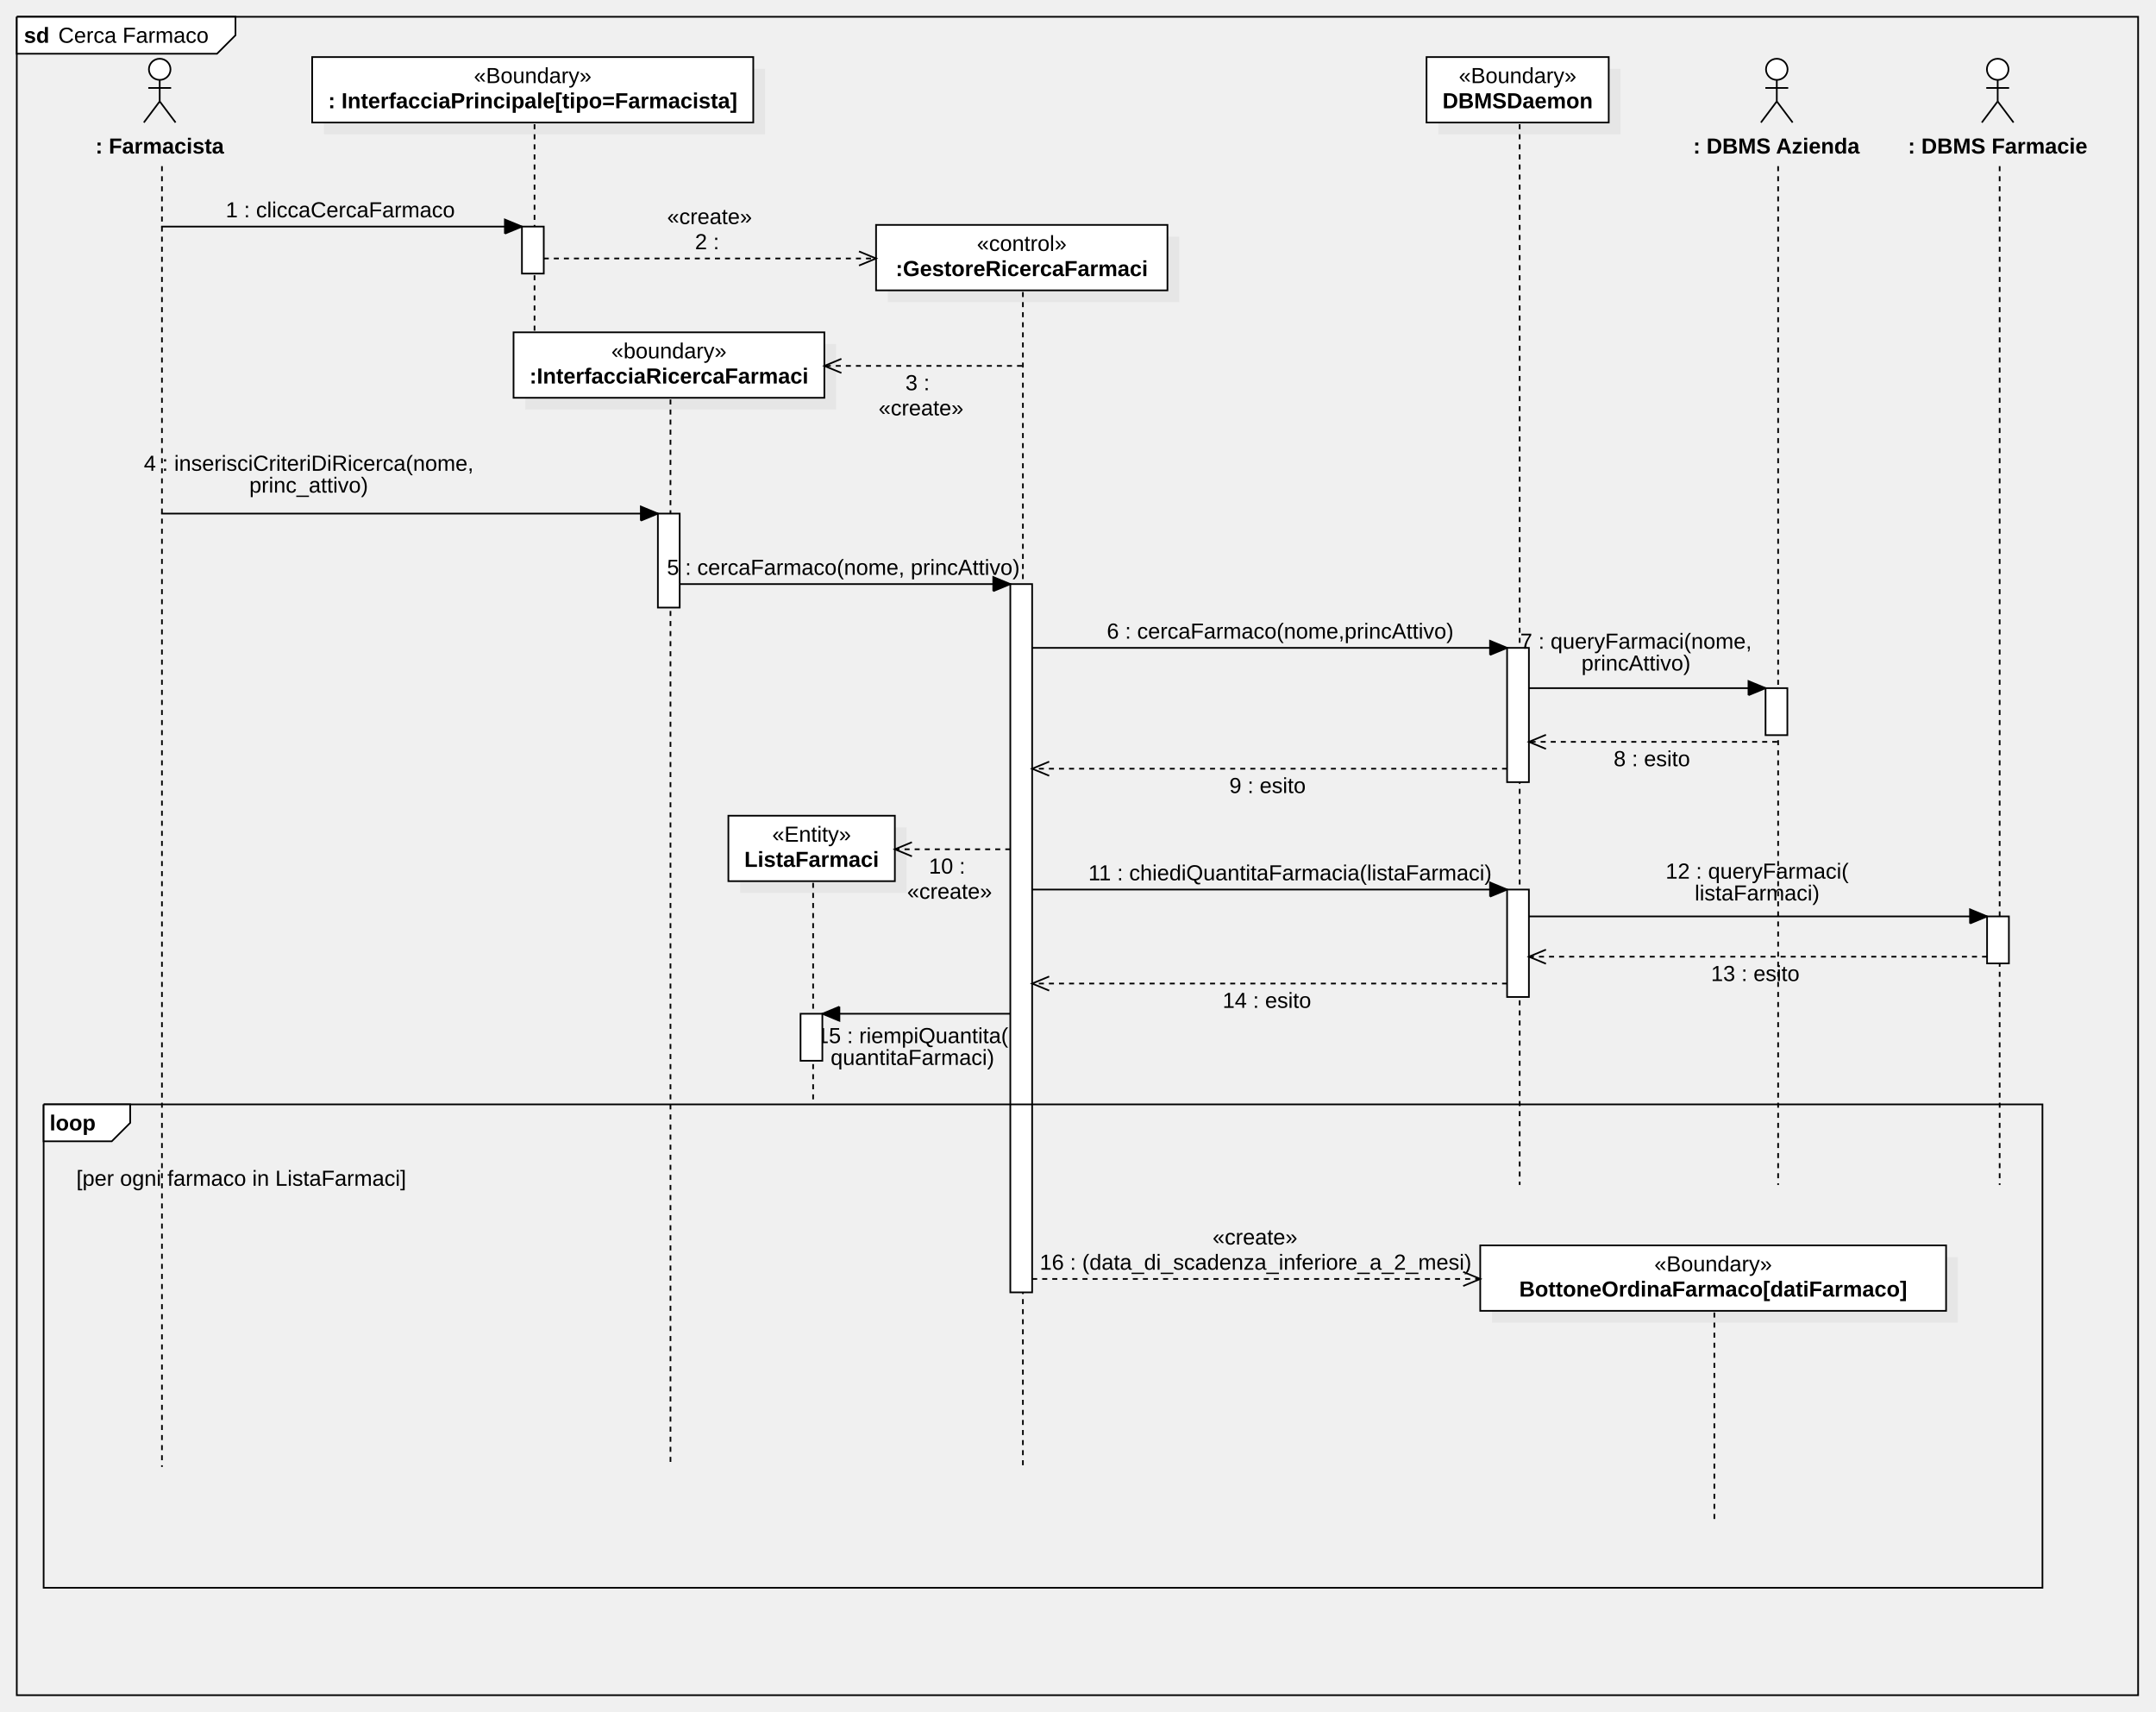
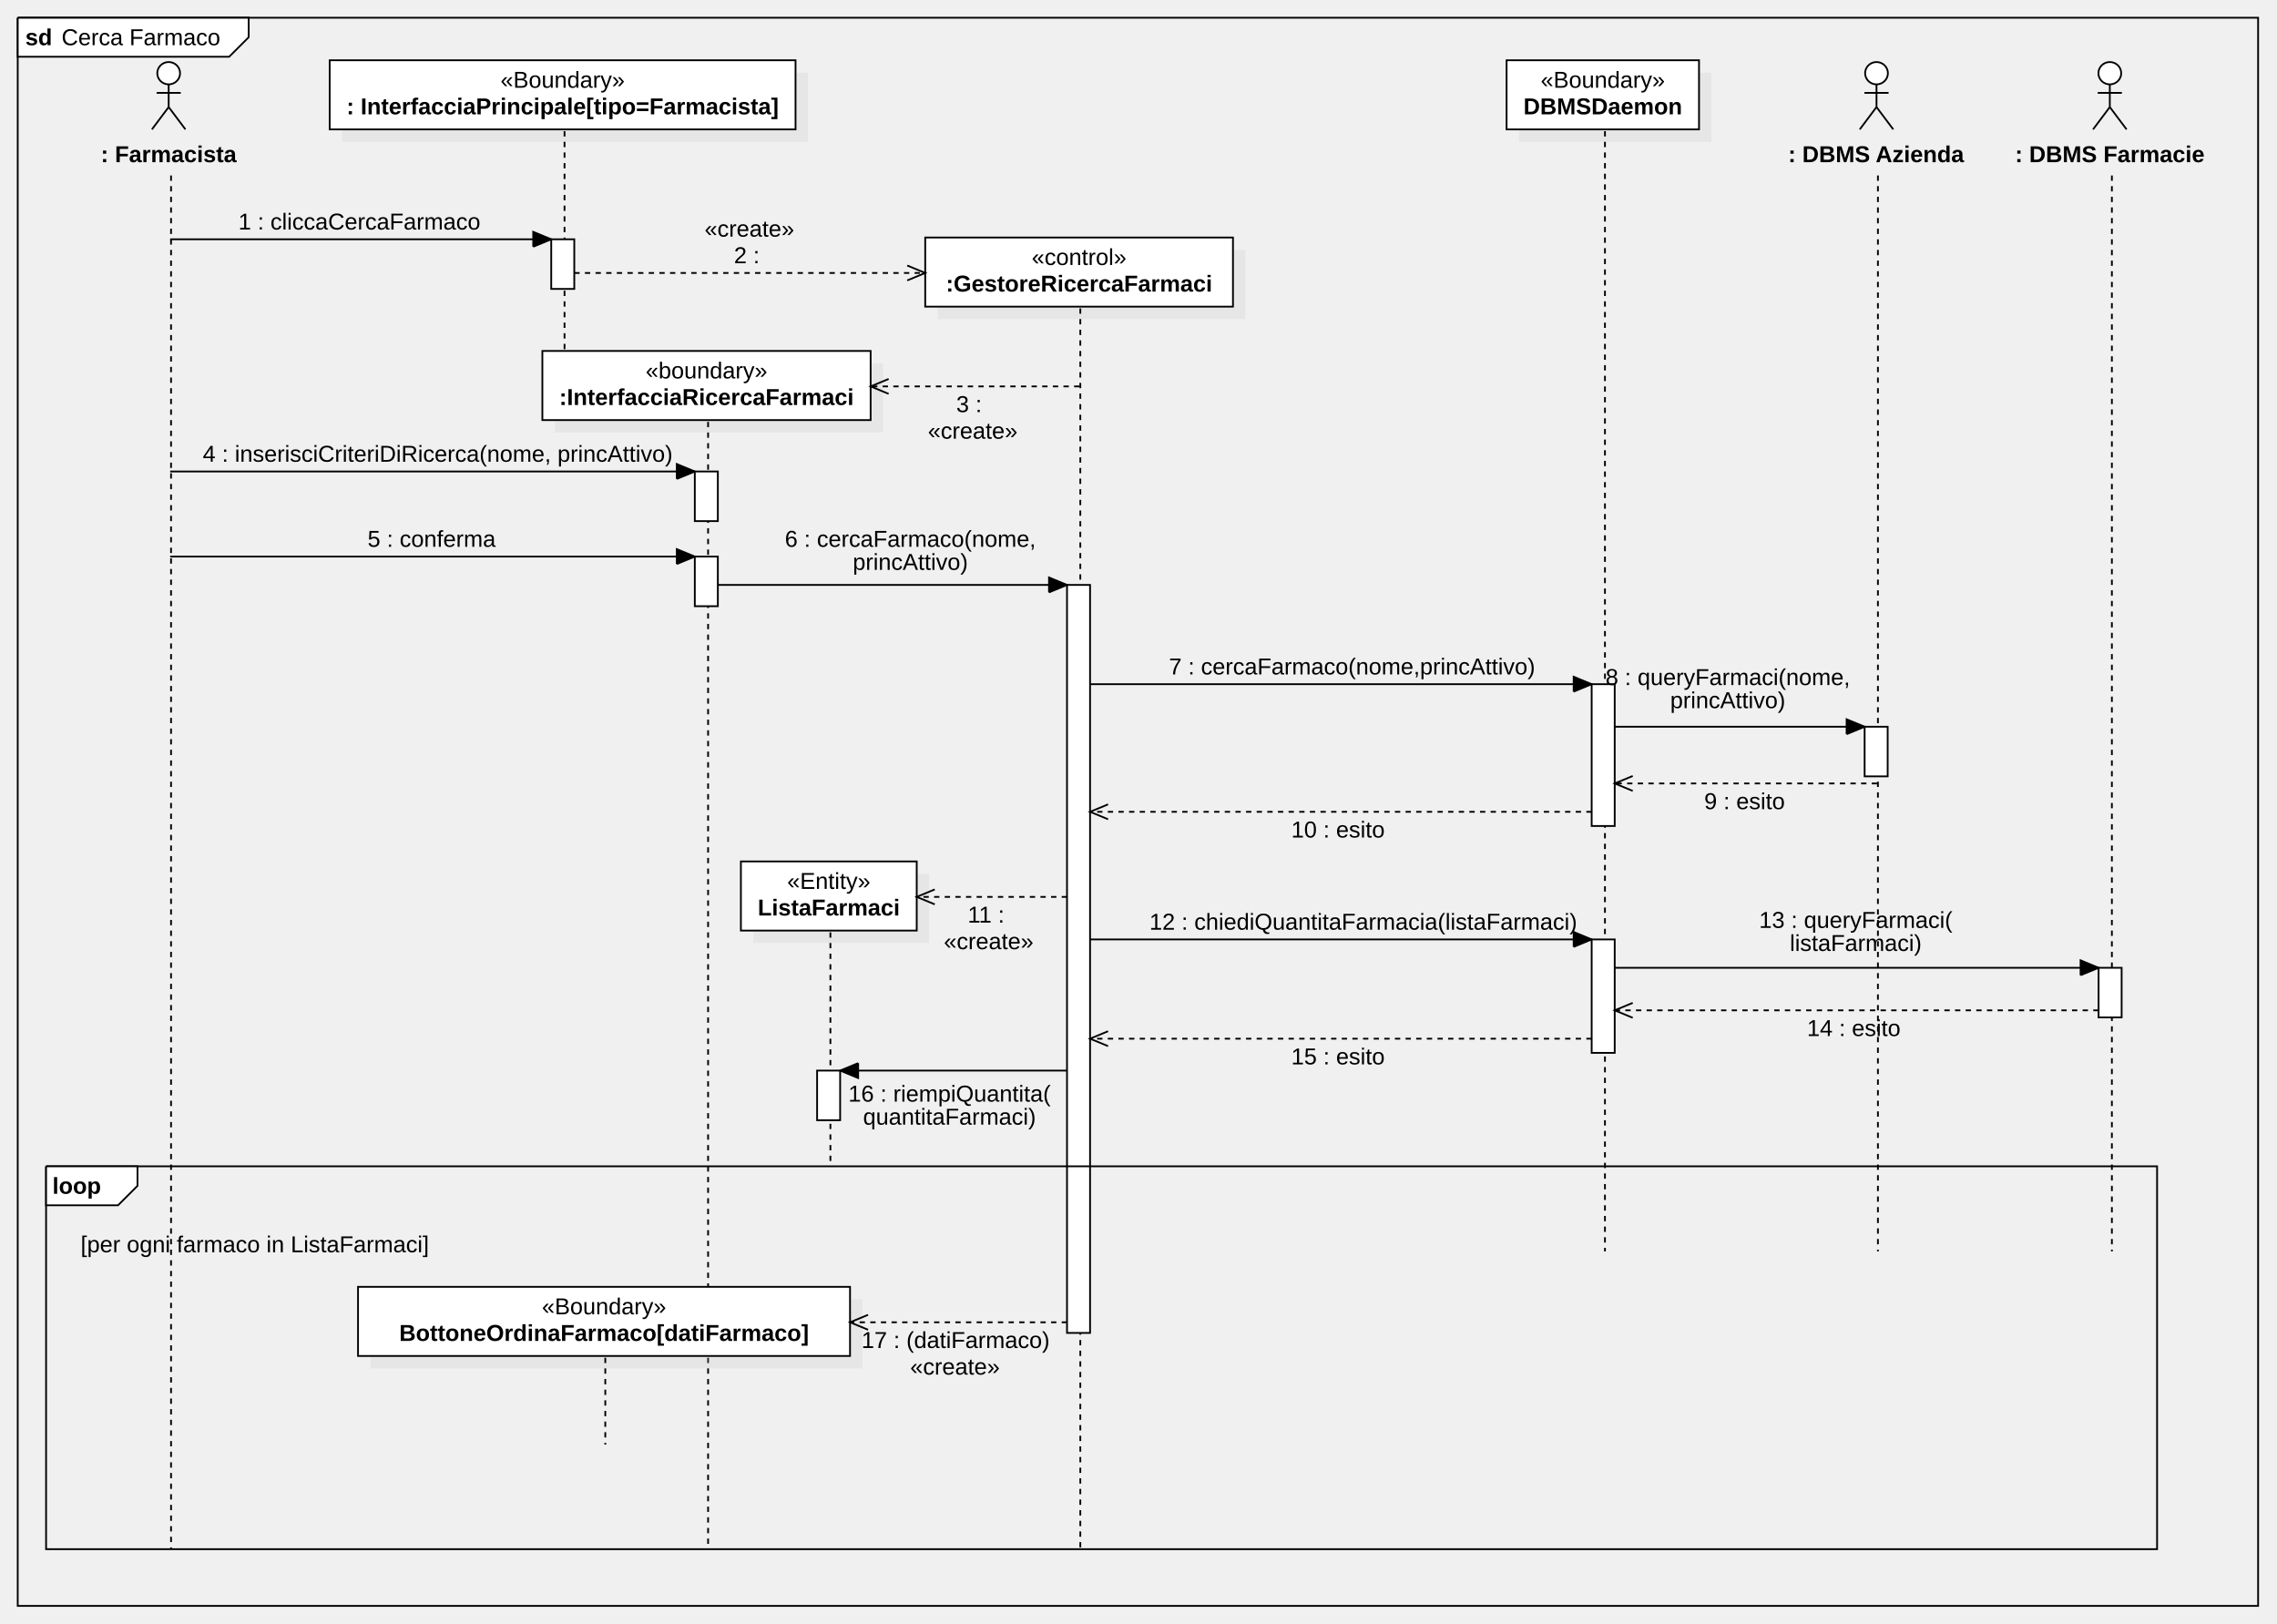
- <svg xmlns="http://www.w3.org/2000/svg" height="1020" version="1.1" width="1284.656">
+ <svg xmlns="http://www.w3.org/2000/svg" height="916" version="1.1" width="1284.656">
  <defs />
  <g>
    <g transform="translate(2,-6) scale(1,1)">
-       <path d="M 8 16 L 1272 16 L 1272 1016 L 8 1016 L 8 16" fill="none" stroke="#000000" stroke-miterlimit="10" />
+       <path d="M 8 16 L 1272 16 L 1272 912 L 8 912 L 8 16" fill="none" stroke="#000000" stroke-miterlimit="10" />
    </g>
    <g transform="translate(2,-6) scale(1,1)">
      <path d="M 8 16 L 8 38 L 127.308 38 L 138.308 27 L 138.308 16 L 8 16" fill="#ffffff" stroke="none" />
    </g>
    <g transform="translate(2,-6) scale(1,1)">
      <path d="M 8 16 L 8 38 L 127.308 38 L 138.308 27 L 138.308 16 L 8 16 L 8 16" fill="none" stroke="#000000" stroke-miterlimit="10" />
    </g>
    <g transform="translate(2,-6) scale(1,1)">
      <g>
        <path fill="none" stroke="none" />
        <text fill="#000000" font-family="Arial" font-size="13px" font-style="normal" font-weight="normal" stroke="none" text-decoration="none" x="32.73" y="31.5">Cerca Farmaco</text>
      </g>
    </g>
    <g transform="translate(2,-6) scale(1,1)">
      <g>
        <path fill="none" stroke="none" />
        <text fill="#000000" font-family="Arial" font-size="13px" font-style="normal" font-weight="bold" stroke="none" text-decoration="none" x="12.28" y="31.5">sd</text>
      </g>
    </g>
    <g transform="translate(2,-6) scale(1,1)">
      <rect fill="#C0C0C0" height="39" opacity="0.2" stroke="none" width="262.833" x="191" y="47" />
    </g>
    <g transform="translate(2,-6) scale(1,1)">
      <rect fill="#ffffff" height="39" stroke="none" width="262.833" x="184" y="40" />
    </g>
    <g transform="translate(2,-6) scale(1,1)">
      <path d="M 184 40 L 446.833 40 L 446.833 79 L 184 79 L 184 40 Z Z" fill="none" stroke="#000000" stroke-miterlimit="10" />
    </g>
    <g transform="translate(2,-6) scale(1,1)">
      <g>
        <path fill="none" stroke="none" />
        <text fill="#000000" font-family="Arial" font-size="13px" font-style="normal" font-weight="normal" stroke="none" text-decoration="none" x="280.361" y="55.5">«Boundary»</text>
      </g>
    </g>
    <g transform="translate(2,-6) scale(1,1)">
      <g>
        <path fill="none" stroke="none" />
        <text fill="#000000" font-family="Arial" font-size="13px" font-style="normal" font-weight="bold" stroke="none" text-decoration="none" x="193.5" y="70.5">: InterfacciaPrincipale[tipo=Farmacista]</text>
      </g>
    </g>
    <g transform="translate(2,-6) scale(1,1)">
      <path d="M 316.5 80 L 316.5 239" fill="none" stroke="#000000" stroke-dasharray="3" stroke-miterlimit="10" />
    </g>
    <g transform="translate(2,-6) scale(1,1)">
      <path d="M 86.734 47.3 C 86.734 43.821 89.613 41 93.164 41 C 96.714 41 99.593 43.821 99.593 47.3 C 99.593 50.779 96.714 53.6 93.164 53.6 C 89.613 53.6 86.734 50.779 86.734 47.3 Z" fill="#ffffff" stroke="none" />
    </g>
    <g transform="translate(2,-6) scale(1,1)">
      <path d="M 86.734 47.3 C 86.734 43.821 89.613 41 93.164 41 C 96.714 41 99.593 43.821 99.593 47.3 C 99.593 50.779 96.714 53.6 93.164 53.6 C 89.613 53.6 86.734 50.779 86.734 47.3 Z" fill="none" stroke="#000000" stroke-miterlimit="10" />
    </g>
    <g transform="translate(2,-6) scale(1,1)">
      <path d="M 93.164 53.6 L 93.164 66.4" fill="none" stroke="#000000" stroke-miterlimit="10" />
    </g>
    <g transform="translate(2,-6) scale(1,1)">
      <path d="M 86.356 58.4 L 99.971 58.4" fill="none" stroke="#000000" stroke-miterlimit="10" />
    </g>
    <g transform="translate(2,-6) scale(1,1)">
      <path d="M 93.164 66.4 L 83.709 79" fill="none" stroke="#000000" stroke-miterlimit="10" />
    </g>
    <g transform="translate(2,-6) scale(1,1)">
      <path d="M 93.164 66.4 L 102.618 79" fill="none" stroke="#000000" stroke-miterlimit="10" />
    </g>
    <g transform="translate(2,-6) scale(1,1)">
      <g>
        <path fill="none" stroke="none" />
        <text fill="#000000" font-family="Arial" font-size="13px" font-style="normal" font-weight="bold" stroke="none" text-decoration="none" x="54.868" y="97.5">: Farmacista</text>
      </g>
    </g>
    <g transform="translate(2,-6) scale(1,1)">
      <path d="M 94.5 105 L 94.5 880" fill="none" stroke="#000000" stroke-dasharray="3" stroke-miterlimit="10" />
    </g>
    <g transform="translate(2,-6) scale(1,1)">
      <rect fill="#C0C0C0" height="39" opacity="0.2" stroke="none" width="173.629" x="527" y="147" />
    </g>
    <g transform="translate(2,-6) scale(1,1)">
      <rect fill="#ffffff" height="39" stroke="none" width="173.629" x="520" y="140" />
    </g>
    <g transform="translate(2,-6) scale(1,1)">
      <path d="M 520 140 L 693.629 140 L 693.629 179 L 520 179 L 520 140 Z Z" fill="none" stroke="#000000" stroke-miterlimit="10" />
    </g>
    <g transform="translate(2,-6) scale(1,1)">
      <g>
        <path fill="none" stroke="none" />
        <text fill="#000000" font-family="Arial" font-size="13px" font-style="normal" font-weight="normal" stroke="none" text-decoration="none" x="580.075" y="155.5">«control»</text>
      </g>
    </g>
    <g transform="translate(2,-6) scale(1,1)">
      <g>
        <path fill="none" stroke="none" />
        <text fill="#000000" font-family="Arial" font-size="13px" font-style="normal" font-weight="bold" stroke="none" text-decoration="none" x="531.665" y="170.5">:GestoreRicercaFarmaci</text>
      </g>
    </g>
    <g transform="translate(2,-6) scale(1,1)">
      <path d="M 607.5 180 L 607.5 880" fill="none" stroke="#000000" stroke-dasharray="3" stroke-miterlimit="10" />
    </g>
    <g transform="translate(2,-6) scale(1,1)">
      <rect fill="#C0C0C0" height="39" opacity="0.2" stroke="none" width="185.201" x="311" y="211" />
    </g>
    <g transform="translate(2,-6) scale(1,1)">
      <rect fill="#ffffff" height="39" stroke="none" width="185.201" x="304" y="204" />
    </g>
    <g transform="translate(2,-6) scale(1,1)">
      <path d="M 304 204 L 489.201 204 L 489.201 243 L 304 243 L 304 204 Z Z" fill="none" stroke="#000000" stroke-miterlimit="10" />
    </g>
    <g transform="translate(2,-6) scale(1,1)">
      <g>
        <path fill="none" stroke="none" />
        <text fill="#000000" font-family="Arial" font-size="13px" font-style="normal" font-weight="normal" stroke="none" text-decoration="none" x="362.266" y="219.5">«boundary»</text>
      </g>
    </g>
    <g transform="translate(2,-6) scale(1,1)">
      <g>
        <path fill="none" stroke="none" />
        <text fill="#000000" font-family="Arial" font-size="13px" font-style="normal" font-weight="bold" stroke="none" text-decoration="none" x="313.5" y="234.5">:InterfacciaRicercaFarmaci</text>
      </g>
    </g>
    <g transform="translate(2,-6) scale(1,1)">
      <path d="M 397.5 244 L 397.5 880" fill="none" stroke="#000000" stroke-dasharray="3" stroke-miterlimit="10" />
    </g>
    <g transform="translate(2,-6) scale(1,1)">
      <path d="M 1050.275 47.3 C 1050.275 43.821 1053.153 41 1056.704 41 C 1060.254 41 1063.133 43.821 1063.133 47.3 C 1063.133 50.779 1060.254 53.6 1056.704 53.6 C 1053.153 53.6 1050.275 50.779 1050.275 47.3 Z" fill="#ffffff" stroke="none" />
    </g>
    <g transform="translate(2,-6) scale(1,1)">
      <path d="M 1050.275 47.3 C 1050.275 43.821 1053.153 41 1056.704 41 C 1060.254 41 1063.133 43.821 1063.133 47.3 C 1063.133 50.779 1060.254 53.6 1056.704 53.6 C 1053.153 53.6 1050.275 50.779 1050.275 47.3 Z" fill="none" stroke="#000000" stroke-miterlimit="10" />
    </g>
    <g transform="translate(2,-6) scale(1,1)">
      <path d="M 1056.704 53.6 L 1056.704 66.4" fill="none" stroke="#000000" stroke-miterlimit="10" />
    </g>
    <g transform="translate(2,-6) scale(1,1)">
      <path d="M 1049.896 58.4 L 1063.511 58.4" fill="none" stroke="#000000" stroke-miterlimit="10" />
    </g>
    <g transform="translate(2,-6) scale(1,1)">
      <path d="M 1056.704 66.4 L 1047.249 79" fill="none" stroke="#000000" stroke-miterlimit="10" />
    </g>
    <g transform="translate(2,-6) scale(1,1)">
      <path d="M 1056.704 66.4 L 1066.158 79" fill="none" stroke="#000000" stroke-miterlimit="10" />
    </g>
    <g transform="translate(2,-6) scale(1,1)">
      <g>
        <path fill="none" stroke="none" />
        <text fill="#000000" font-family="Arial" font-size="13px" font-style="normal" font-weight="bold" stroke="none" text-decoration="none" x="1006.868" y="97.5">: DBMS Azienda</text>
      </g>
    </g>
    <g transform="translate(2,-6) scale(1,1)">
      <path d="M 1057.5 105 L 1057.5 712" fill="none" stroke="#000000" stroke-dasharray="3" stroke-miterlimit="10" />
    </g>
    <g transform="translate(2,-6) scale(1,1)">
      <path d="M 1181.899 47.3 C 1181.899 43.821 1184.777 41 1188.328 41 C 1191.879 41 1194.757 43.821 1194.757 47.3 C 1194.757 50.779 1191.879 53.6 1188.328 53.6 C 1184.777 53.6 1181.899 50.779 1181.899 47.3 Z" fill="#ffffff" stroke="none" />
    </g>
    <g transform="translate(2,-6) scale(1,1)">
      <path d="M 1181.899 47.3 C 1181.899 43.821 1184.777 41 1188.328 41 C 1191.879 41 1194.757 43.821 1194.757 47.3 C 1194.757 50.779 1191.879 53.6 1188.328 53.6 C 1184.777 53.6 1181.899 50.779 1181.899 47.3 Z" fill="none" stroke="#000000" stroke-miterlimit="10" />
    </g>
    <g transform="translate(2,-6) scale(1,1)">
      <path d="M 1188.328 53.6 L 1188.328 66.4" fill="none" stroke="#000000" stroke-miterlimit="10" />
    </g>
    <g transform="translate(2,-6) scale(1,1)">
      <path d="M 1181.521 58.4 L 1195.135 58.4" fill="none" stroke="#000000" stroke-miterlimit="10" />
    </g>
    <g transform="translate(2,-6) scale(1,1)">
      <path d="M 1188.328 66.4 L 1178.874 79" fill="none" stroke="#000000" stroke-miterlimit="10" />
    </g>
    <g transform="translate(2,-6) scale(1,1)">
      <path d="M 1188.328 66.4 L 1197.783 79" fill="none" stroke="#000000" stroke-miterlimit="10" />
    </g>
    <g transform="translate(2,-6) scale(1,1)">
      <g>
        <path fill="none" stroke="none" />
        <text fill="#000000" font-family="Arial" font-size="13px" font-style="normal" font-weight="bold" stroke="none" text-decoration="none" x="1134.868" y="97.5">: DBMS Farmacie</text>
      </g>
    </g>
    <g transform="translate(2,-6) scale(1,1)">
      <path d="M 1189.5 105 L 1189.5 712" fill="none" stroke="#000000" stroke-dasharray="3" stroke-miterlimit="10" />
    </g>
    <g transform="translate(2,-6) scale(1,1)">
      <rect fill="#C0C0C0" height="39" opacity="0.2" stroke="none" width="108.565" x="855" y="47" />
    </g>
    <g transform="translate(2,-6) scale(1,1)">
      <rect fill="#ffffff" height="39" stroke="none" width="108.565" x="848" y="40" />
    </g>
    <g transform="translate(2,-6) scale(1,1)">
      <path d="M 848 40 L 956.565 40 L 956.565 79 L 848 79 L 848 40 Z Z" fill="none" stroke="#000000" stroke-miterlimit="10" />
    </g>
    <g transform="translate(2,-6) scale(1,1)">
      <g>
        <path fill="none" stroke="none" />
        <text fill="#000000" font-family="Arial" font-size="13px" font-style="normal" font-weight="normal" stroke="none" text-decoration="none" x="867.228" y="55.5">«Boundary»</text>
      </g>
    </g>
    <g transform="translate(2,-6) scale(1,1)">
      <g>
        <path fill="none" stroke="none" />
        <text fill="#000000" font-family="Arial" font-size="13px" font-style="normal" font-weight="bold" stroke="none" text-decoration="none" x="857.5" y="70.5">DBMSDaemon</text>
      </g>
    </g>
    <g transform="translate(2,-6) scale(1,1)">
      <path d="M 903.5 80 L 903.5 712" fill="none" stroke="#000000" stroke-dasharray="3" stroke-miterlimit="10" />
    </g>
    <g transform="translate(2,-6) scale(1,1)">
-       <rect fill="#C0C0C0" height="39" opacity="0.2" stroke="none" width="99.203" x="439" y="499" />
-     </g>
-     <g transform="translate(2,-6) scale(1,1)">
-       <rect fill="#ffffff" height="39" stroke="none" width="99.203" x="432" y="492" />
-     </g>
-     <g transform="translate(2,-6) scale(1,1)">
-       <path d="M 432 492 L 531.203 492 L 531.203 531 L 432 531 L 432 492 Z Z" fill="none" stroke="#000000" stroke-miterlimit="10" />
-     </g>
-     <g transform="translate(2,-6) scale(1,1)">
-       <g>
-         <path fill="none" stroke="none" />
-         <text fill="#000000" font-family="Arial" font-size="13px" font-style="normal" font-weight="normal" stroke="none" text-decoration="none" x="458.115" y="507.5">«Entity»</text>
-       </g>
-     </g>
-     <g transform="translate(2,-6) scale(1,1)">
-       <g>
-         <path fill="none" stroke="none" />
-         <text fill="#000000" font-family="Arial" font-size="13px" font-style="normal" font-weight="bold" stroke="none" text-decoration="none" x="441.5" y="522.5">ListaFarmaci</text>
-       </g>
-     </g>
-     <g transform="translate(2,-6) scale(1,1)">
-       <path d="M 482.5 532 L 482.5 664" fill="none" stroke="#000000" stroke-dasharray="3" stroke-miterlimit="10" />
-     </g>
-     <g transform="translate(2,-6) scale(1,1)">
-       <rect fill="#C0C0C0" height="39" opacity="0.2" stroke="none" width="277.578" x="887" y="755" />
-     </g>
-     <g transform="translate(2,-6) scale(1,1)">
-       <rect fill="#ffffff" height="39" stroke="none" width="277.578" x="880" y="748" />
-     </g>
-     <g transform="translate(2,-6) scale(1,1)">
-       <path d="M 880 748 L 1157.578 748 L 1157.578 787 L 880 787 L 880 748 Z Z" fill="none" stroke="#000000" stroke-miterlimit="10" />
-     </g>
-     <g transform="translate(2,-6) scale(1,1)">
-       <g>
-         <path fill="none" stroke="none" />
-         <text fill="#000000" font-family="Arial" font-size="13px" font-style="normal" font-weight="normal" stroke="none" text-decoration="none" x="983.734" y="763.5">«Boundary»</text>
-       </g>
-     </g>
-     <g transform="translate(2,-6) scale(1,1)">
-       <g>
-         <path fill="none" stroke="none" />
-         <text fill="#000000" font-family="Arial" font-size="13px" font-style="normal" font-weight="bold" stroke="none" text-decoration="none" x="903.217" y="778.5">BottoneOrdinaFarmaco[datiFarmaco]</text>
-       </g>
-     </g>
-     <g transform="translate(2,-6) scale(1,1)">
-       <path d="M 1019.5 788 L 1019.5 912" fill="none" stroke="#000000" stroke-dasharray="3" stroke-miterlimit="10" />
+       <rect fill="#C0C0C0" height="39" opacity="0.2" stroke="none" width="99.203" x="423" y="499" />
+     </g>
+     <g transform="translate(2,-6) scale(1,1)">
+       <rect fill="#ffffff" height="39" stroke="none" width="99.203" x="416" y="492" />
+     </g>
+     <g transform="translate(2,-6) scale(1,1)">
+       <path d="M 416 492 L 515.203 492 L 515.203 531 L 416 531 L 416 492 Z Z" fill="none" stroke="#000000" stroke-miterlimit="10" />
+     </g>
+     <g transform="translate(2,-6) scale(1,1)">
+       <g>
+         <path fill="none" stroke="none" />
+         <text fill="#000000" font-family="Arial" font-size="13px" font-style="normal" font-weight="normal" stroke="none" text-decoration="none" x="442.115" y="507.5">«Entity»</text>
+       </g>
+     </g>
+     <g transform="translate(2,-6) scale(1,1)">
+       <g>
+         <path fill="none" stroke="none" />
+         <text fill="#000000" font-family="Arial" font-size="13px" font-style="normal" font-weight="bold" stroke="none" text-decoration="none" x="425.5" y="522.5">ListaFarmaci</text>
+       </g>
+     </g>
+     <g transform="translate(2,-6) scale(1,1)">
+       <path d="M 466.5 532 L 466.5 664" fill="none" stroke="#000000" stroke-dasharray="3" stroke-miterlimit="10" />
+     </g>
+     <g transform="translate(2,-6) scale(1,1)">
+       <rect fill="#C0C0C0" height="39" opacity="0.2" stroke="none" width="277.578" x="207" y="739" />
+     </g>
+     <g transform="translate(2,-6) scale(1,1)">
+       <rect fill="#ffffff" height="39" stroke="none" width="277.578" x="200" y="732" />
+     </g>
+     <g transform="translate(2,-6) scale(1,1)">
+       <path d="M 200 732 L 477.578 732 L 477.578 771 L 200 771 L 200 732 Z Z" fill="none" stroke="#000000" stroke-miterlimit="10" />
+     </g>
+     <g transform="translate(2,-6) scale(1,1)">
+       <g>
+         <path fill="none" stroke="none" />
+         <text fill="#000000" font-family="Arial" font-size="13px" font-style="normal" font-weight="normal" stroke="none" text-decoration="none" x="303.734" y="747.5">«Boundary»</text>
+       </g>
+     </g>
+     <g transform="translate(2,-6) scale(1,1)">
+       <g>
+         <path fill="none" stroke="none" />
+         <text fill="#000000" font-family="Arial" font-size="13px" font-style="normal" font-weight="bold" stroke="none" text-decoration="none" x="223.217" y="762.5">BottoneOrdinaFarmaco[datiFarmaco]</text>
+       </g>
+     </g>
+     <g transform="translate(2,-6) scale(1,1)">
+       <path d="M 339.5 772 L 339.5 821" fill="none" stroke="#000000" stroke-dasharray="3" stroke-miterlimit="10" />
    </g>
    <g transform="translate(2,-6) scale(1,1)">
      <path d="M 94 141 L 309 141" fill="none" stroke="#000000" stroke-miterlimit="10" />
    </g>
    <g transform="translate(2,-6) scale(1,1)">
      <path d="M 298.837 145.21 L 309 141 L 298.837 136.79" fill="#000000" stroke="none" />
    </g>
    <g transform="translate(2,-6) scale(1,1)">
      <path d="M 298.837 145.21 L 309 141 L 298.837 136.79 L 298.837 145.21" fill="none" stroke="#000000" stroke-miterlimit="10" />
    </g>
    <g transform="translate(2,-6) scale(1,1)">
      <g>
        <path fill="none" stroke="none" />
        <text fill="#000000" font-family="Arial" font-size="13px" font-style="normal" font-weight="normal" stroke="none" text-decoration="none" x="132.5" y="135.5">1 : cliccaCercaFarmaco</text>
      </g>
    </g>
    <g transform="translate(2,-6) scale(1,1)">
      <rect fill="#ffffff" height="28" stroke="none" width="13" x="309" y="141" />
    </g>
    <g transform="translate(2,-6) scale(1,1)">
      <path d="M 309 141 L 322 141 L 322 169 L 309 169 L 309 141 Z Z" fill="none" stroke="#000000" stroke-miterlimit="10" />
    </g>
    <g transform="translate(2,-6) scale(1,1)">
      <path d="M 322 160 L 520 160" fill="none" stroke="#000000" stroke-dasharray="3" stroke-miterlimit="10" />
    </g>
    <g transform="translate(2,-6) scale(1,1)">
      <path d="M 509.837 164.21 L 520 160 L 509.837 155.79" fill="none" stroke="#000000" stroke-miterlimit="10" />
    </g>
    <g transform="translate(2,-6) scale(1,1)">
      <g>
        <path fill="none" stroke="none" />
        <text fill="#000000" font-family="Arial" font-size="13px" font-style="normal" font-weight="normal" stroke="none" text-decoration="none" x="412.115" y="154.5">2 : </text>
      </g>
    </g>
    <g transform="translate(2,-6) scale(1,1)">
      <g>
        <path fill="none" stroke="none" />
        <text fill="#000000" font-family="Arial" font-size="13px" font-style="normal" font-weight="normal" stroke="none" text-decoration="none" x="395.5" y="139.5">«create»</text>
      </g>
    </g>
    <g transform="translate(2,-6) scale(1,1)">
      <path d="M 607 224 L 489.201 224" fill="none" stroke="#000000" stroke-dasharray="3" stroke-miterlimit="10" />
    </g>
    <g transform="translate(2,-6) scale(1,1)">
      <path d="M 499.363 219.79 L 489.201 224 L 499.363 228.21" fill="none" stroke="#000000" stroke-miterlimit="10" />
    </g>
    <g transform="translate(2,-6) scale(1,1)">
      <g>
        <path fill="none" stroke="none" />
        <text fill="#000000" font-family="Arial" font-size="13px" font-style="normal" font-weight="normal" stroke="none" text-decoration="none" x="537.5" y="238.5">3 : </text>
      </g>
    </g>
    <g transform="translate(2,-6) scale(1,1)">
      <g>
        <path fill="none" stroke="none" />
        <text fill="#000000" font-family="Arial" font-size="13px" font-style="normal" font-weight="normal" stroke="none" text-decoration="none" x="521.5" y="253.5">«create»</text>
      </g>
    </g>
    <g transform="translate(2,-6) scale(1,1)">
-       <path d="M 94 312 L 390 312" fill="none" stroke="#000000" stroke-miterlimit="10" />
-     </g>
-     <g transform="translate(2,-6) scale(1,1)">
-       <path d="M 379.837 316.21 L 390 312 L 379.837 307.79" fill="#000000" stroke="none" />
-     </g>
-     <g transform="translate(2,-6) scale(1,1)">
-       <path d="M 379.837 316.21 L 390 312 L 379.837 307.79 L 379.837 316.21" fill="none" stroke="#000000" stroke-miterlimit="10" />
-     </g>
-     <g transform="translate(2,-6) scale(1,1)">
-       <g>
-         <path fill="none" stroke="none" />
-         <text fill="#000000" font-family="Arial" font-size="13px" font-style="normal" font-weight="normal" stroke="none" text-decoration="none" x="83.71" y="286.5">4 : inserisciCriteriDiRicerca(nome,</text>
-         <text fill="#000000" font-family="Arial" font-size="13px" font-style="normal" font-weight="normal" stroke="none" text-decoration="none" x="146.549" y="299.5">princ_attivo)</text>
-       </g>
-     </g>
-     <g transform="translate(2,-6) scale(1,1)">
-       <rect fill="#ffffff" height="56" stroke="none" width="13" x="390" y="312" />
-     </g>
-     <g transform="translate(2,-6) scale(1,1)">
-       <path d="M 390 312 L 403 312 L 403 368 L 390 368 L 390 312 Z Z" fill="none" stroke="#000000" stroke-miterlimit="10" />
-     </g>
-     <g transform="translate(2,-6) scale(1,1)">
-       <path d="M 403 354 L 600 354" fill="none" stroke="#000000" stroke-miterlimit="10" />
-     </g>
-     <g transform="translate(2,-6) scale(1,1)">
-       <path d="M 589.837 358.21 L 600 354 L 589.837 349.79" fill="#000000" stroke="none" />
-     </g>
-     <g transform="translate(2,-6) scale(1,1)">
-       <path d="M 589.837 358.21 L 600 354 L 589.837 349.79 L 589.837 358.21" fill="none" stroke="#000000" stroke-miterlimit="10" />
-     </g>
-     <g transform="translate(2,-6) scale(1,1)">
-       <g>
-         <path fill="none" stroke="none" />
-         <text fill="#000000" font-family="Arial" font-size="13px" font-style="normal" font-weight="normal" stroke="none" text-decoration="none" x="395.395" y="348.5">5 : cercaFarmaco(nome, princAttivo)</text>
-       </g>
-     </g>
-     <g transform="translate(2,-6) scale(1,1)">
-       <rect fill="#ffffff" height="422" stroke="none" width="13" x="600" y="354" />
-     </g>
-     <g transform="translate(2,-6) scale(1,1)">
-       <path d="M 600 354 L 613 354 L 613 776 L 600 776 L 600 354 Z Z" fill="none" stroke="#000000" stroke-miterlimit="10" />
+       <path d="M 94 272 L 390 272" fill="none" stroke="#000000" stroke-miterlimit="10" />
+     </g>
+     <g transform="translate(2,-6) scale(1,1)">
+       <path d="M 379.837 276.21 L 390 272 L 379.837 267.79" fill="#000000" stroke="none" />
+     </g>
+     <g transform="translate(2,-6) scale(1,1)">
+       <path d="M 379.837 276.21 L 390 272 L 379.837 267.79 L 379.837 276.21" fill="none" stroke="#000000" stroke-miterlimit="10" />
+     </g>
+     <g transform="translate(2,-6) scale(1,1)">
+       <g>
+         <path fill="none" stroke="none" />
+         <text fill="#000000" font-family="Arial" font-size="13px" font-style="normal" font-weight="normal" stroke="none" text-decoration="none" x="112.395" y="266.5">4 : inserisciCriteriDiRicerca(nome, princAttivo)</text>
+       </g>
+     </g>
+     <g transform="translate(2,-6) scale(1,1)">
+       <rect fill="#ffffff" height="28" stroke="none" width="13" x="390" y="272" />
+     </g>
+     <g transform="translate(2,-6) scale(1,1)">
+       <path d="M 390 272 L 403 272 L 403 300 L 390 300 L 390 272 Z Z" fill="none" stroke="#000000" stroke-miterlimit="10" />
+     </g>
+     <g transform="translate(2,-6) scale(1,1)">
+       <path d="M 94 320 L 390 320" fill="none" stroke="#000000" stroke-miterlimit="10" />
+     </g>
+     <g transform="translate(2,-6) scale(1,1)">
+       <path d="M 379.837 324.21 L 390 320 L 379.837 315.79" fill="#000000" stroke="none" />
+     </g>
+     <g transform="translate(2,-6) scale(1,1)">
+       <path d="M 379.837 324.21 L 390 320 L 379.837 315.79 L 379.837 324.21" fill="none" stroke="#000000" stroke-miterlimit="10" />
+     </g>
+     <g transform="translate(2,-6) scale(1,1)">
+       <g>
+         <path fill="none" stroke="none" />
+         <text fill="#000000" font-family="Arial" font-size="13px" font-style="normal" font-weight="normal" stroke="none" text-decoration="none" x="205.395" y="314.5">5 : conferma</text>
+       </g>
+     </g>
+     <g transform="translate(2,-6) scale(1,1)">
+       <rect fill="#ffffff" height="28" stroke="none" width="13" x="390" y="320" />
+     </g>
+     <g transform="translate(2,-6) scale(1,1)">
+       <path d="M 390 320 L 403 320 L 403 348 L 390 348 L 390 320 Z Z" fill="none" stroke="#000000" stroke-miterlimit="10" />
+     </g>
+     <g transform="translate(2,-6) scale(1,1)">
+       <path d="M 403 336 L 600 336" fill="none" stroke="#000000" stroke-miterlimit="10" />
+     </g>
+     <g transform="translate(2,-6) scale(1,1)">
+       <path d="M 589.837 340.21 L 600 336 L 589.837 331.79" fill="#000000" stroke="none" />
+     </g>
+     <g transform="translate(2,-6) scale(1,1)">
+       <path d="M 589.837 340.21 L 600 336 L 589.837 331.79 L 589.837 340.21" fill="none" stroke="#000000" stroke-miterlimit="10" />
+     </g>
+     <g transform="translate(2,-6) scale(1,1)">
+       <g>
+         <path fill="none" stroke="none" />
+         <text fill="#000000" font-family="Arial" font-size="13px" font-style="normal" font-weight="normal" stroke="none" text-decoration="none" x="440.815" y="314.5">6 : cercaFarmaco(nome,</text>
+         <text fill="#000000" font-family="Arial" font-size="13px" font-style="normal" font-weight="normal" stroke="none" text-decoration="none" x="479.108" y="327.5">princAttivo)</text>
+       </g>
+     </g>
+     <g transform="translate(2,-6) scale(1,1)">
+       <rect fill="#ffffff" height="422" stroke="none" width="13" x="600" y="336" />
+     </g>
+     <g transform="translate(2,-6) scale(1,1)">
+       <path d="M 600 336 L 613 336 L 613 758 L 600 758 L 600 336 Z Z" fill="none" stroke="#000000" stroke-miterlimit="10" />
    </g>
    <g transform="translate(2,-6) scale(1,1)">
      <path d="M 613 392 L 896 392" fill="none" stroke="#000000" stroke-miterlimit="10" />
    </g>
    <g transform="translate(2,-6) scale(1,1)">
      <path d="M 885.837 396.21 L 896 392 L 885.837 387.79" fill="#000000" stroke="none" />
    </g>
    <g transform="translate(2,-6) scale(1,1)">
      <path d="M 885.837 396.21 L 896 392 L 885.837 387.79 L 885.837 396.21" fill="none" stroke="#000000" stroke-miterlimit="10" />
    </g>
    <g transform="translate(2,-6) scale(1,1)">
      <g>
        <path fill="none" stroke="none" />
-         <text fill="#000000" font-family="Arial" font-size="13px" font-style="normal" font-weight="normal" stroke="none" text-decoration="none" x="657.5" y="386.5">6 : cercaFarmaco(nome,princAttivo)</text>
+         <text fill="#000000" font-family="Arial" font-size="13px" font-style="normal" font-weight="normal" stroke="none" text-decoration="none" x="657.5" y="386.5">7 : cercaFarmaco(nome,princAttivo)</text>
      </g>
    </g>
    <g transform="translate(2,-6) scale(1,1)">
      <rect fill="#ffffff" height="80" stroke="none" width="13" x="896" y="392" />
    </g>
    <g transform="translate(2,-6) scale(1,1)">
      <path d="M 896 392 L 909 392 L 909 472 L 896 472 L 896 392 Z Z" fill="none" stroke="#000000" stroke-miterlimit="10" />
    </g>
    <g transform="translate(2,-6) scale(1,1)">
      <path d="M 909 416 L 1050 416" fill="none" stroke="#000000" stroke-miterlimit="10" />
    </g>
    <g transform="translate(2,-6) scale(1,1)">
      <path d="M 1039.837 420.21 L 1050 416 L 1039.837 411.79" fill="#000000" stroke="none" />
    </g>
    <g transform="translate(2,-6) scale(1,1)">
      <path d="M 1039.837 420.21 L 1050 416 L 1039.837 411.79 L 1039.837 420.21" fill="none" stroke="#000000" stroke-miterlimit="10" />
    </g>
    <g transform="translate(2,-6) scale(1,1)">
      <g>
        <path fill="none" stroke="none" />
-         <text fill="#000000" font-family="Arial" font-size="13px" font-style="normal" font-weight="normal" stroke="none" text-decoration="none" x="903.815" y="392.5">7 : queryFarmaci(nome,</text>
+         <text fill="#000000" font-family="Arial" font-size="13px" font-style="normal" font-weight="normal" stroke="none" text-decoration="none" x="903.815" y="392.5">8 : queryFarmaci(nome,</text>
        <text fill="#000000" font-family="Arial" font-size="13px" font-style="normal" font-weight="normal" stroke="none" text-decoration="none" x="940.302" y="405.5">princAttivo)</text>
      </g>
    </g>
    <g transform="translate(2,-6) scale(1,1)">
      <rect fill="#ffffff" height="28" stroke="none" width="13" x="1050" y="416" />
    </g>
    <g transform="translate(2,-6) scale(1,1)">
      <path d="M 1050 416 L 1063 416 L 1063 444 L 1050 444 L 1050 416 Z Z" fill="none" stroke="#000000" stroke-miterlimit="10" />
    </g>
    <g transform="translate(2,-6) scale(1,1)">
      <path d="M 1057 448 L 909 448" fill="none" stroke="#000000" stroke-dasharray="3" stroke-miterlimit="10" />
    </g>
    <g transform="translate(2,-6) scale(1,1)">
      <path d="M 919.163 443.79 L 909 448 L 919.163 452.21" fill="none" stroke="#000000" stroke-miterlimit="10" />
    </g>
    <g transform="translate(2,-6) scale(1,1)">
      <g>
        <path fill="none" stroke="none" />
-         <text fill="#000000" font-family="Arial" font-size="13px" font-style="normal" font-weight="normal" stroke="none" text-decoration="none" x="959.5" y="462.5">8 : esito</text>
+         <text fill="#000000" font-family="Arial" font-size="13px" font-style="normal" font-weight="normal" stroke="none" text-decoration="none" x="959.5" y="462.5">9 : esito</text>
      </g>
    </g>
    <g transform="translate(2,-6) scale(1,1)">
      <path d="M 896 464 L 613 464" fill="none" stroke="#000000" stroke-dasharray="3" stroke-miterlimit="10" />
    </g>
    <g transform="translate(2,-6) scale(1,1)">
      <path d="M 623.163 459.79 L 613 464 L 623.163 468.21" fill="none" stroke="#000000" stroke-miterlimit="10" />
    </g>
    <g transform="translate(2,-6) scale(1,1)">
      <g>
        <path fill="none" stroke="none" />
-         <text fill="#000000" font-family="Arial" font-size="13px" font-style="normal" font-weight="normal" stroke="none" text-decoration="none" x="730.5" y="478.5">9 : esito</text>
-       </g>
-     </g>
-     <g transform="translate(2,-6) scale(1,1)">
-       <path d="M 600 512 L 531.203 512" fill="none" stroke="#000000" stroke-dasharray="3" stroke-miterlimit="10" />
-     </g>
-     <g transform="translate(2,-6) scale(1,1)">
-       <path d="M 541.365 507.79 L 531.203 512 L 541.365 516.21" fill="none" stroke="#000000" stroke-miterlimit="10" />
-     </g>
-     <g transform="translate(2,-6) scale(1,1)">
-       <g>
-         <path fill="none" stroke="none" />
-         <text fill="#000000" font-family="Arial" font-size="13px" font-style="normal" font-weight="normal" stroke="none" text-decoration="none" x="551.5" y="526.5">10 : </text>
-       </g>
-     </g>
-     <g transform="translate(2,-6) scale(1,1)">
-       <g>
-         <path fill="none" stroke="none" />
-         <text fill="#000000" font-family="Arial" font-size="13px" font-style="normal" font-weight="normal" stroke="none" text-decoration="none" x="538.5" y="541.5">«create»</text>
+         <text fill="#000000" font-family="Arial" font-size="13px" font-style="normal" font-weight="normal" stroke="none" text-decoration="none" x="726.5" y="478.5">10 : esito</text>
+       </g>
+     </g>
+     <g transform="translate(2,-6) scale(1,1)">
+       <path d="M 600 512 L 515.203 512" fill="none" stroke="#000000" stroke-dasharray="3" stroke-miterlimit="10" />
+     </g>
+     <g transform="translate(2,-6) scale(1,1)">
+       <path d="M 525.365 507.79 L 515.203 512 L 525.365 516.21" fill="none" stroke="#000000" stroke-miterlimit="10" />
+     </g>
+     <g transform="translate(2,-6) scale(1,1)">
+       <g>
+         <path fill="none" stroke="none" />
+         <text fill="#000000" font-family="Arial" font-size="13px" font-style="normal" font-weight="normal" stroke="none" text-decoration="none" x="543.982" y="526.5">11 : </text>
+       </g>
+     </g>
+     <g transform="translate(2,-6) scale(1,1)">
+       <g>
+         <path fill="none" stroke="none" />
+         <text fill="#000000" font-family="Arial" font-size="13px" font-style="normal" font-weight="normal" stroke="none" text-decoration="none" x="530.5" y="541.5">«create»</text>
      </g>
    </g>
    <g transform="translate(2,-6) scale(1,1)">
      <path d="M 613 536 L 896 536" fill="none" stroke="#000000" stroke-miterlimit="10" />
    </g>
    <g transform="translate(2,-6) scale(1,1)">
      <path d="M 885.837 540.21 L 896 536 L 885.837 531.79" fill="#000000" stroke="none" />
    </g>
    <g transform="translate(2,-6) scale(1,1)">
      <path d="M 885.837 540.21 L 896 536 L 885.837 531.79 L 885.837 540.21" fill="none" stroke="#000000" stroke-miterlimit="10" />
    </g>
    <g transform="translate(2,-6) scale(1,1)">
      <g>
        <path fill="none" stroke="none" />
-         <text fill="#000000" font-family="Arial" font-size="13px" font-style="normal" font-weight="normal" stroke="none" text-decoration="none" x="646.5" y="530.5">11 : chiediQuantitaFarmacia(listaFarmaci)</text>
+         <text fill="#000000" font-family="Arial" font-size="13px" font-style="normal" font-weight="normal" stroke="none" text-decoration="none" x="646.5" y="530.5">12 : chiediQuantitaFarmacia(listaFarmaci)</text>
      </g>
    </g>
    <g transform="translate(2,-6) scale(1,1)">
      <rect fill="#ffffff" height="64" stroke="none" width="13" x="896" y="536" />
    </g>
    <g transform="translate(2,-6) scale(1,1)">
      <path d="M 896 536 L 909 536 L 909 600 L 896 600 L 896 536 Z Z" fill="none" stroke="#000000" stroke-miterlimit="10" />
    </g>
    <g transform="translate(2,-6) scale(1,1)">
      <path d="M 909 552 L 1182 552" fill="none" stroke="#000000" stroke-miterlimit="10" />
    </g>
    <g transform="translate(2,-6) scale(1,1)">
      <path d="M 1171.837 556.21 L 1182 552 L 1171.837 547.79" fill="#000000" stroke="none" />
    </g>
    <g transform="translate(2,-6) scale(1,1)">
      <path d="M 1171.837 556.21 L 1182 552 L 1171.837 547.79 L 1171.837 556.21" fill="none" stroke="#000000" stroke-miterlimit="10" />
    </g>
    <g transform="translate(2,-6) scale(1,1)">
      <g>
        <path fill="none" stroke="none" />
-         <text fill="#000000" font-family="Arial" font-size="13px" font-style="normal" font-weight="normal" stroke="none" text-decoration="none" x="990.455" y="529.5">12 : queryFarmaci(</text>
+         <text fill="#000000" font-family="Arial" font-size="13px" font-style="normal" font-weight="normal" stroke="none" text-decoration="none" x="990.455" y="529.5">13 : queryFarmaci(</text>
        <text fill="#000000" font-family="Arial" font-size="13px" font-style="normal" font-weight="normal" stroke="none" text-decoration="none" x="1007.803" y="542.5">listaFarmaci)</text>
      </g>
    </g>
    <g transform="translate(2,-6) scale(1,1)">
      <rect fill="#ffffff" height="28" stroke="none" width="13" x="1182" y="552" />
    </g>
    <g transform="translate(2,-6) scale(1,1)">
      <path d="M 1182 552 L 1195 552 L 1195 580 L 1182 580 L 1182 552 Z Z" fill="none" stroke="#000000" stroke-miterlimit="10" />
    </g>
    <g transform="translate(2,-6) scale(1,1)">
      <path d="M 1182 576 L 909 576" fill="none" stroke="#000000" stroke-dasharray="3" stroke-miterlimit="10" />
    </g>
    <g transform="translate(2,-6) scale(1,1)">
      <path d="M 919.163 571.79 L 909 576 L 919.163 580.21" fill="none" stroke="#000000" stroke-miterlimit="10" />
    </g>
    <g transform="translate(2,-6) scale(1,1)">
      <g>
        <path fill="none" stroke="none" />
-         <text fill="#000000" font-family="Arial" font-size="13px" font-style="normal" font-weight="normal" stroke="none" text-decoration="none" x="1017.5" y="590.5">13 : esito</text>
+         <text fill="#000000" font-family="Arial" font-size="13px" font-style="normal" font-weight="normal" stroke="none" text-decoration="none" x="1017.5" y="590.5">14 : esito</text>
      </g>
    </g>
    <g transform="translate(2,-6) scale(1,1)">
      <path d="M 896 592 L 613 592" fill="none" stroke="#000000" stroke-dasharray="3" stroke-miterlimit="10" />
    </g>
    <g transform="translate(2,-6) scale(1,1)">
      <path d="M 623.163 587.79 L 613 592 L 623.163 596.21" fill="none" stroke="#000000" stroke-miterlimit="10" />
    </g>
    <g transform="translate(2,-6) scale(1,1)">
      <g>
        <path fill="none" stroke="none" />
-         <text fill="#000000" font-family="Arial" font-size="13px" font-style="normal" font-weight="normal" stroke="none" text-decoration="none" x="726.5" y="606.5">14 : esito</text>
-       </g>
-     </g>
-     <g transform="translate(2,-6) scale(1,1)">
-       <path d="M 600 610 L 488 610" fill="none" stroke="#000000" stroke-miterlimit="10" />
-     </g>
-     <g transform="translate(2,-6) scale(1,1)">
-       <path d="M 498.163 605.79 L 488 610 L 498.163 614.21" fill="#000000" stroke="none" />
-     </g>
-     <g transform="translate(2,-6) scale(1,1)">
-       <path d="M 498.163 605.79 L 488 610 L 498.163 614.21 L 498.163 605.79" fill="none" stroke="#000000" stroke-miterlimit="10" />
-     </g>
-     <g transform="translate(2,-6) scale(1,1)">
-       <g>
-         <path fill="none" stroke="none" />
-         <text fill="#000000" font-family="Arial" font-size="13px" font-style="normal" font-weight="normal" stroke="none" text-decoration="none" x="484.621" y="627.5">15 : riempiQuantita(</text>
-         <text fill="#000000" font-family="Arial" font-size="13px" font-style="normal" font-weight="normal" stroke="none" text-decoration="none" x="492.934" y="640.5">quantitaFarmaci)</text>
-       </g>
-     </g>
-     <g transform="translate(2,-6) scale(1,1)">
-       <rect fill="#ffffff" height="28" stroke="none" width="13" x="475" y="610" />
-     </g>
-     <g transform="translate(2,-6) scale(1,1)">
-       <path d="M 475 610 L 488 610 L 488 638 L 475 638 L 475 610 Z Z" fill="none" stroke="#000000" stroke-miterlimit="10" />
-     </g>
-     <g transform="translate(2,-6) scale(1,1)">
-       <path d="M 613 768 L 880 768" fill="none" stroke="#000000" stroke-dasharray="3" stroke-miterlimit="10" />
-     </g>
-     <g transform="translate(2,-6) scale(1,1)">
-       <path d="M 869.837 772.21 L 880 768 L 869.837 763.79" fill="none" stroke="#000000" stroke-miterlimit="10" />
-     </g>
-     <g transform="translate(2,-6) scale(1,1)">
-       <g>
-         <path fill="none" stroke="none" />
-         <text fill="#000000" font-family="Arial" font-size="13px" font-style="normal" font-weight="normal" stroke="none" text-decoration="none" x="617.5" y="762.5">16 : (data_di_scadenza_inferiore_a_2_mesi)</text>
-       </g>
-     </g>
-     <g transform="translate(2,-6) scale(1,1)">
-       <g>
-         <path fill="none" stroke="none" />
-         <text fill="#000000" font-family="Arial" font-size="13px" font-style="normal" font-weight="normal" stroke="none" text-decoration="none" x="720.5" y="747.5">«create»</text>
-       </g>
-     </g>
-     <g transform="translate(2,-6) scale(1,1)">
-       <path d="M 24 664 L 1215 664 L 1215 952 L 24 952 L 24 664" fill="none" stroke="#000000" stroke-miterlimit="10" />
+         <text fill="#000000" font-family="Arial" font-size="13px" font-style="normal" font-weight="normal" stroke="none" text-decoration="none" x="726.5" y="606.5">15 : esito</text>
+       </g>
+     </g>
+     <g transform="translate(2,-6) scale(1,1)">
+       <path d="M 600 610 L 472 610" fill="none" stroke="#000000" stroke-miterlimit="10" />
+     </g>
+     <g transform="translate(2,-6) scale(1,1)">
+       <path d="M 482.163 605.79 L 472 610 L 482.163 614.21" fill="#000000" stroke="none" />
+     </g>
+     <g transform="translate(2,-6) scale(1,1)">
+       <path d="M 482.163 605.79 L 472 610 L 482.163 614.21 L 482.163 605.79" fill="none" stroke="#000000" stroke-miterlimit="10" />
+     </g>
+     <g transform="translate(2,-6) scale(1,1)">
+       <g>
+         <path fill="none" stroke="none" />
+         <text fill="#000000" font-family="Arial" font-size="13px" font-style="normal" font-weight="normal" stroke="none" text-decoration="none" x="476.621" y="627.5">16 : riempiQuantita(</text>
+         <text fill="#000000" font-family="Arial" font-size="13px" font-style="normal" font-weight="normal" stroke="none" text-decoration="none" x="484.934" y="640.5">quantitaFarmaci)</text>
+       </g>
+     </g>
+     <g transform="translate(2,-6) scale(1,1)">
+       <rect fill="#ffffff" height="28" stroke="none" width="13" x="459" y="610" />
+     </g>
+     <g transform="translate(2,-6) scale(1,1)">
+       <path d="M 459 610 L 472 610 L 472 638 L 459 638 L 459 610 Z Z" fill="none" stroke="#000000" stroke-miterlimit="10" />
+     </g>
+     <g transform="translate(2,-6) scale(1,1)">
+       <path d="M 600 752 L 477.578 752" fill="none" stroke="#000000" stroke-dasharray="3" stroke-miterlimit="10" />
+     </g>
+     <g transform="translate(2,-6) scale(1,1)">
+       <path d="M 487.741 747.79 L 477.578 752 L 487.741 756.21" fill="none" stroke="#000000" stroke-miterlimit="10" />
+     </g>
+     <g transform="translate(2,-6) scale(1,1)">
+       <g>
+         <path fill="none" stroke="none" />
+         <text fill="#000000" font-family="Arial" font-size="13px" font-style="normal" font-weight="normal" stroke="none" text-decoration="none" x="484.037" y="766.5">17 : (datiFarmaco)</text>
+       </g>
+     </g>
+     <g transform="translate(2,-6) scale(1,1)">
+       <g>
+         <path fill="none" stroke="none" />
+         <text fill="#000000" font-family="Arial" font-size="13px" font-style="normal" font-weight="normal" stroke="none" text-decoration="none" x="511.5" y="781.5">«create»</text>
+       </g>
+     </g>
+     <g transform="translate(2,-6) scale(1,1)">
+       <path d="M 24 664 L 1215 664 L 1215 880 L 24 880 L 24 664" fill="none" stroke="#000000" stroke-miterlimit="10" />
    </g>
    <g transform="translate(2,-6) scale(1,1)">
      <path d="M 24 664 L 24 686 L 64.578 686 L 75.578 675 L 75.578 664 L 24 664" fill="#ffffff" stroke="none" />
    </g>
    <g transform="translate(2,-6) scale(1,1)">
      <path d="M 24 664 L 24 686 L 64.578 686 L 75.578 675 L 75.578 664 L 24 664 L 24 664" fill="none" stroke="#000000" stroke-miterlimit="10" />
    </g>
    <g transform="translate(2,-6) scale(1,1)">
      <g>
        <path fill="none" stroke="none" />
        <text fill="#000000" font-family="Arial" font-size="13px" font-style="normal" font-weight="bold" stroke="none" text-decoration="none" x="27.572" y="679.5">loop</text>
      </g>
    </g>
    <g transform="translate(2,-6) scale(1,1)">
      <g>
        <path fill="none" stroke="none" />
        <text fill="#000000" font-family="Arial" font-size="13px" font-style="normal" font-weight="normal" stroke="none" text-decoration="none" x="43.5" y="712.5">[per ogni farmaco in ListaFarmaci]</text>
      </g>
    </g>
  </g>
</svg>
